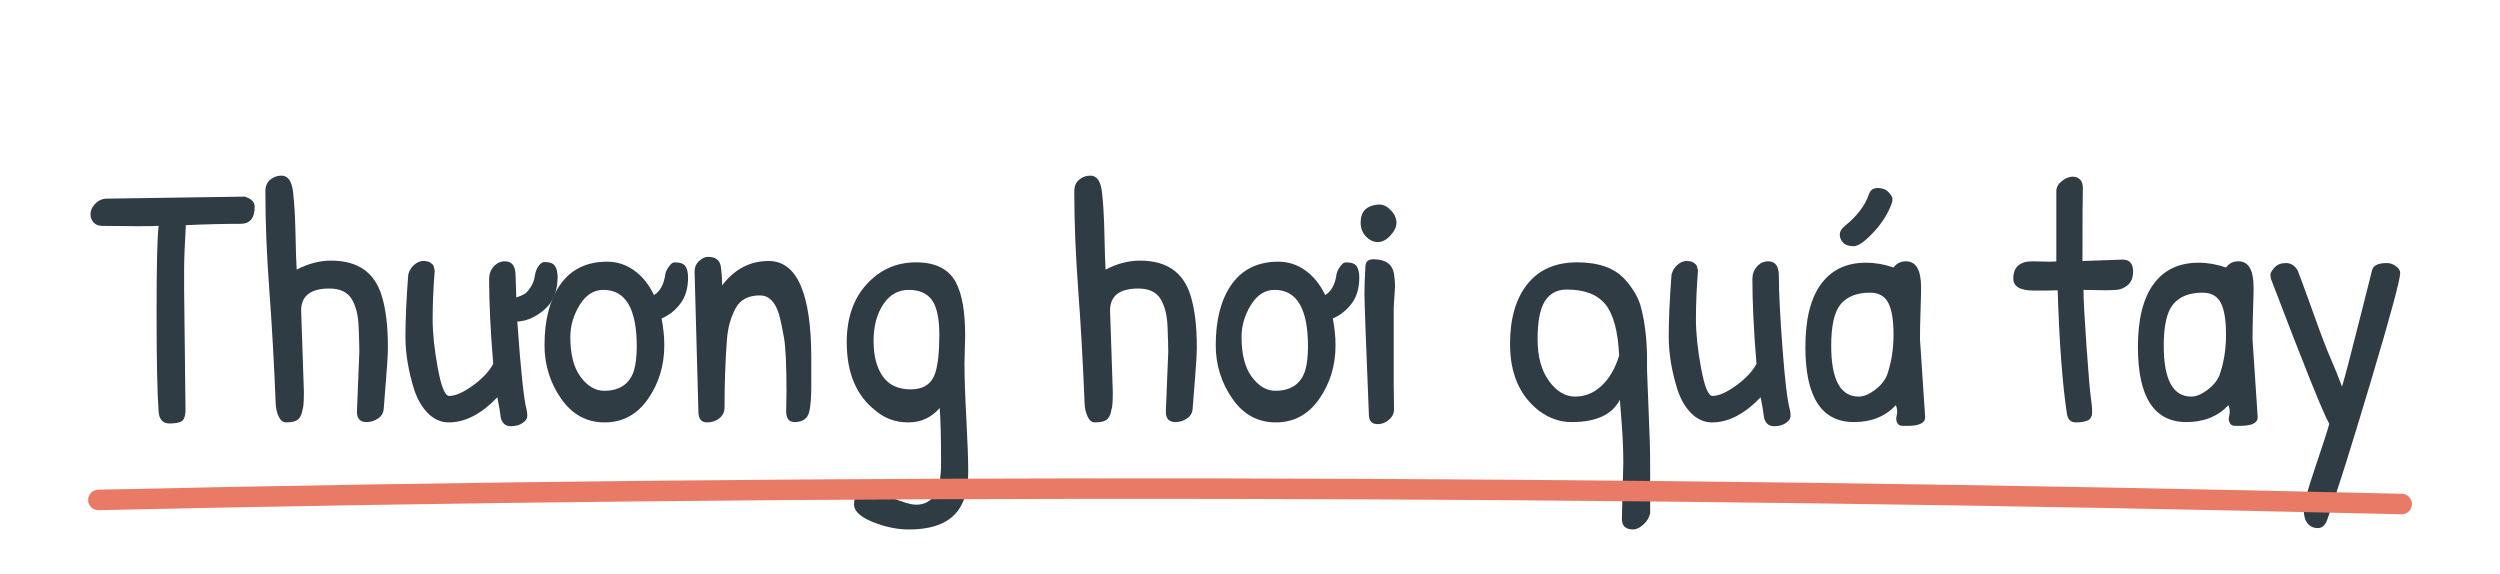
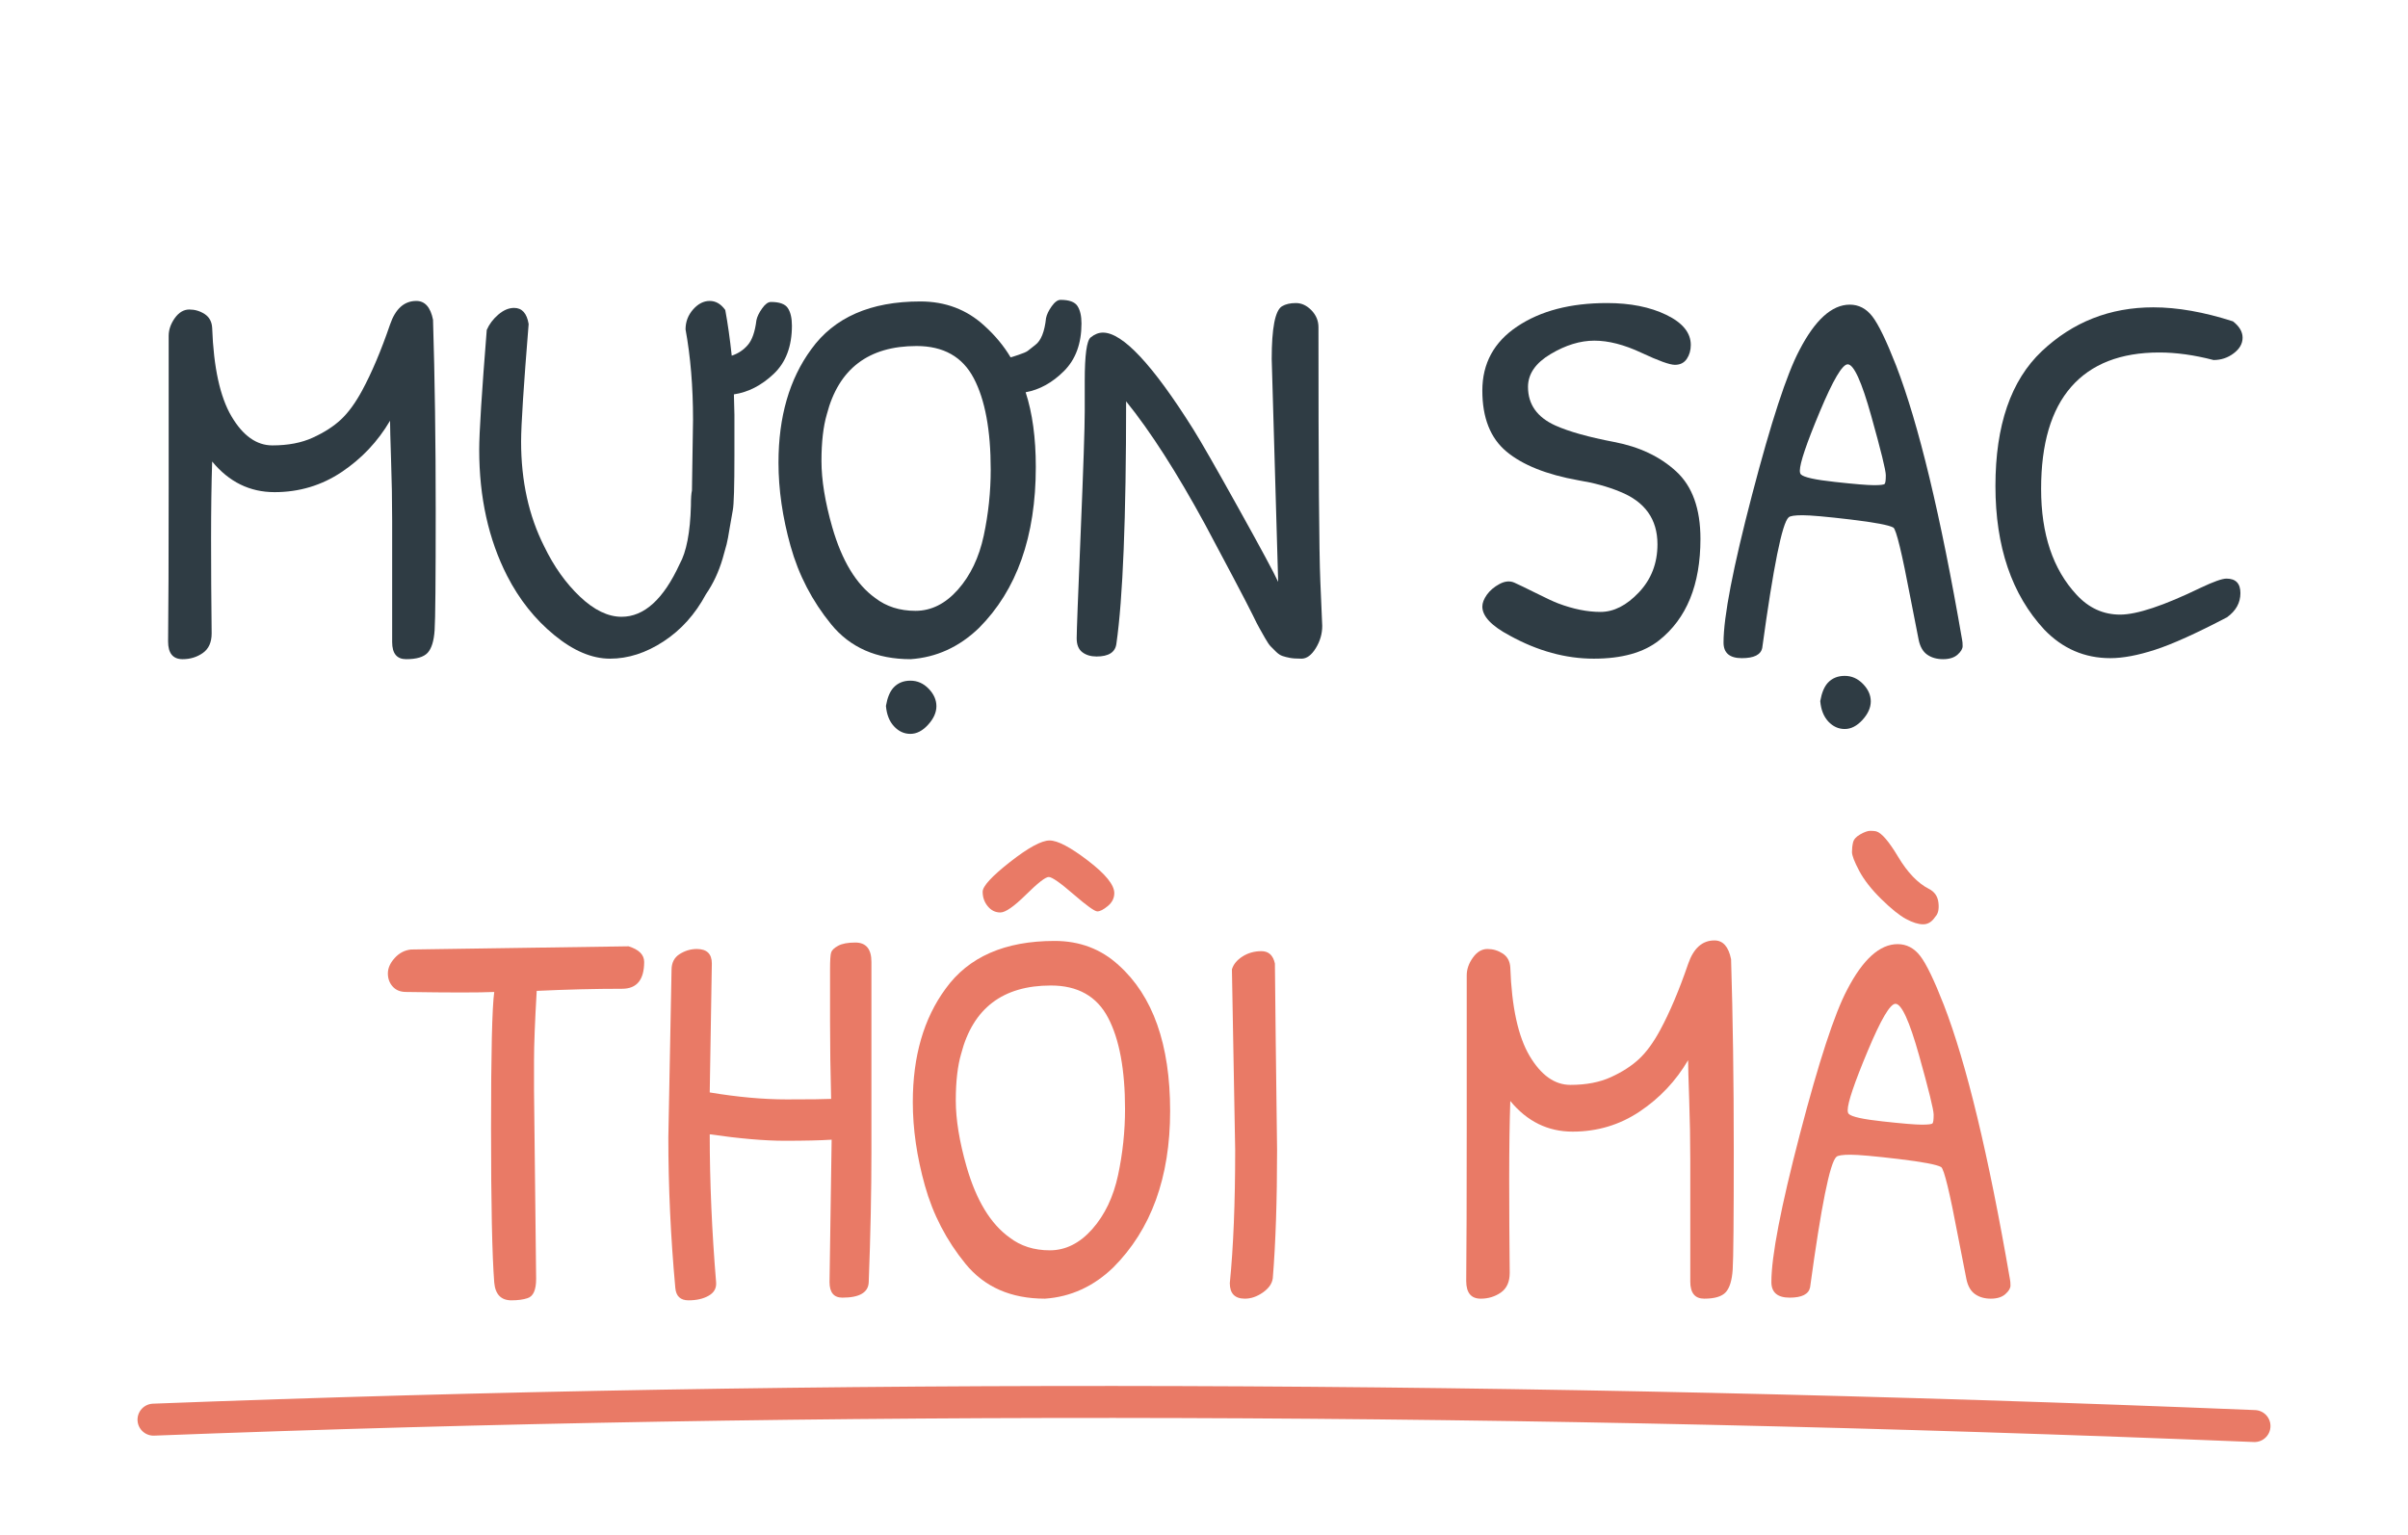
- <svg xmlns="http://www.w3.org/2000/svg" viewBox="0 0 610.08 140" role="img" aria-label="Thương hơi quá tay">
-   <path d="M25.7 48.48 59.72 47.98Q62.15 48.74 62.15 50.42Q62.15 54.62 58.71 54.62Q52.41 54.62 45.35 54.95Q44.93 62.18 44.93 65.83Q44.93 69.48 44.93 70.49L45.27 99.98Q45.27 102.58 43.92 103.0Q42.92 103.34 41.4 103.34Q38.97 103.34 38.72 100.56Q38.21 94.1 38.21 76.41Q38.21 58.73 38.72 55.12Q36.95 55.2 33.51 55.2Q30.06 55.2 24.94 55.12Q23.6 55.12 22.84 54.28Q22.08 53.44 22.08 52.22Q22.08 51.0 23.13 49.83Q24.18 48.65 25.7 48.48Z" fill="#2F3C44" />
-   <path d="M73.49 75.78 74.16 95.61Q74.16 99.3 73.83 99.89Q73.66 101.4 72.86 102.24Q72.06 103.08 69.8 103.08Q68.7 103.08 68.03 101.7Q67.36 100.31 67.28 98.55Q66.69 83.76 65.72 70.79Q64.76 57.81 64.76 46.64Q64.76 44.87 65.93 43.86Q67.11 42.86 68.7 42.86Q71.06 42.86 71.52 46.89Q71.98 50.92 72.11 56.97Q72.23 63.02 72.4 65.79Q76.6 63.6 80.8 63.6Q90.54 63.6 93.15 72.17Q94.66 77.04 94.66 84.69Q94.66 87.21 94.2 92.63Q93.74 98.04 93.65 99.64Q93.57 101.24 92.27 102.12Q90.96 103.0 89.45 103.0Q87.1 103.0 87.1 100.48L87.69 85.86Q87.69 84.02 87.52 79.73Q87.35 75.45 85.8 72.93Q84.24 70.41 80.38 70.41Q73.49 70.41 73.49 75.78Z" fill="#2F3C44" />
-   <path d="M136.07 67.64Q136.07 72.76 132.88 75.53Q129.69 78.3 126.24 78.47Q127.5 96.36 128.51 99.98Q128.68 100.65 128.68 101.53Q128.68 102.41 127.55 103.21Q126.41 104.01 124.61 104.01Q122.8 104.01 122.21 101.99Q122.04 100.31 121.37 96.95Q115.49 103.08 109.53 103.08Q106.76 103.08 104.57 100.98Q102.39 98.88 101.13 95.27Q98.94 88.3 98.94 82.17Q98.94 76.04 99.62 67.05Q99.95 65.62 101.04 64.65Q102.14 63.69 103.27 63.69Q104.4 63.69 105.03 64.11Q105.66 64.53 105.79 64.86Q105.92 65.2 106.08 66.04Q105.58 72.59 105.58 77.84Q105.58 83.09 106.84 89.85Q108.1 96.62 109.61 96.62Q111.88 96.62 115.37 94.1Q118.85 91.58 120.36 88.8Q119.36 76.71 119.36 68.06Q119.36 66.29 120.49 65.03Q121.62 63.77 123.22 63.77Q125.82 63.77 125.82 67.3Q125.82 68.39 125.99 72.59Q127.25 72.17 127.92 71.79Q128.6 71.42 129.44 70.16Q130.28 68.9 130.49 67.43Q130.7 65.96 131.41 64.95Q132.12 63.94 132.8 63.94Q134.81 63.94 135.44 64.91Q136.07 65.87 136.07 67.64Z" fill="#2F3C44" />
-   <path d="M167.91 67.72Q167.91 71.58 166.06 74.06Q164.21 76.54 161.44 77.72Q162.11 81.08 162.11 84.27Q162.11 91.66 158.12 97.37Q154.13 103.08 147.54 103.08Q140.94 103.08 136.91 97.25Q132.88 91.41 132.88 84.27Q132.88 75.11 136.58 69.65Q140.52 63.86 148.17 63.86Q151.78 63.86 154.76 66.0Q157.74 68.14 159.59 72.0Q161.86 70.66 162.36 66.88Q162.53 66.04 163.25 65.03Q163.96 64.02 164.63 64.02Q166.65 64.02 167.28 64.99Q167.91 65.96 167.91 67.72ZM147.41 95.36Q153.12 95.36 154.72 90.4Q155.39 88.05 155.39 84.52Q155.39 70.74 147.24 70.74Q143.72 70.74 141.45 74.44Q139.18 78.14 139.18 82.25Q139.18 88.64 141.7 92.0Q144.22 95.36 147.41 95.36Z" fill="#2F3C44" />
-   <path d="M170.43 100.4 169.5 66.29Q169.5 64.7 170.6 63.69Q171.69 62.68 172.78 62.68Q175.47 62.68 175.89 64.95Q176.22 67.22 176.22 69.65Q180.76 63.69 187.56 63.69Q197.98 63.69 197.98 87.46Q197.98 89.64 197.98 94.05Q197.98 98.46 197.48 100.48Q196.89 103.0 193.86 103.0Q191.85 103.0 191.85 100.31L191.93 95.61Q191.93 85.86 191.3 82.29Q190.67 78.72 190.08 76.62Q188.66 72.09 185.46 72.09Q181.26 72.09 179.58 75.11Q177.74 78.39 177.4 82.84Q176.81 90.65 176.81 99.39Q176.81 101.07 175.55 102.08Q174.29 103.08 172.53 103.08Q170.43 103.08 170.43 100.4Z" fill="#2F3C44" />
-   <path d="M229.31 99.56Q226.29 103.08 221.67 103.08Q217.05 103.08 213.69 100.23Q206.63 94.77 206.63 83.51Q206.63 74.69 211.5 69.36Q216.38 64.02 223.52 64.02Q230.66 64.02 233.26 68.9Q235.53 73.18 235.53 81.83L235.36 88.72Q235.36 93.59 235.82 102.2Q236.28 110.81 236.28 115.18Q236.28 122.4 232.71 125.81Q229.14 129.21 221.84 129.21Q217.47 129.21 212.93 127.36Q208.4 125.51 208.4 123.08Q208.4 121.31 209.36 120.39Q210.33 119.46 211.59 119.46Q212.85 119.46 217.26 121.31Q221.67 123.16 223.6 123.16Q229.65 123.16 229.65 113.25Q229.65 103.34 229.31 99.56ZM228.22 91.07Q229.23 87.88 229.23 81.79Q229.23 75.7 227.42 73.22Q225.62 70.74 221.75 70.74Q217.89 70.74 215.54 74.27Q213.18 77.8 213.18 83.22Q213.18 88.64 215.41 91.83Q217.64 95.02 222.26 95.02Q226.88 95.02 228.22 91.07Z" fill="#2F3C44" />
-   <path d="M270.89 75.78 271.56 95.61Q271.56 99.3 271.23 99.89Q271.06 101.4 270.26 102.24Q269.46 103.08 267.2 103.08Q266.1 103.08 265.43 101.7Q264.76 100.31 264.68 98.55Q264.09 83.76 263.12 70.79Q262.16 57.81 262.16 46.64Q262.16 44.87 263.33 43.86Q264.51 42.86 266.1 42.86Q268.46 42.86 268.92 46.89Q269.38 50.92 269.51 56.97Q269.63 63.02 269.8 65.79Q274.0 63.6 278.2 63.6Q287.94 63.6 290.55 72.17Q292.06 77.04 292.06 84.69Q292.06 87.21 291.6 92.63Q291.14 98.04 291.05 99.64Q290.97 101.24 289.67 102.12Q288.36 103.0 286.85 103.0Q284.5 103.0 284.5 100.48L285.09 85.86Q285.09 84.02 284.92 79.73Q284.75 75.45 283.2 72.93Q281.64 70.41 277.78 70.41Q270.89 70.41 270.89 75.78Z" fill="#2F3C44" />
-   <path d="M331.71 67.72Q331.71 71.58 329.86 74.06Q328.01 76.54 325.24 77.72Q325.91 81.08 325.91 84.27Q325.91 91.66 321.92 97.37Q317.93 103.08 311.34 103.08Q304.74 103.08 300.71 97.25Q296.68 91.41 296.68 84.27Q296.68 75.11 300.38 69.65Q304.32 63.86 311.97 63.86Q315.58 63.86 318.56 66.0Q321.54 68.14 323.39 72.0Q325.66 70.66 326.16 66.88Q326.33 66.04 327.05 65.03Q327.76 64.02 328.43 64.02Q330.45 64.02 331.08 64.99Q331.71 65.96 331.71 67.72ZM311.21 95.36Q316.92 95.36 318.52 90.4Q319.19 88.05 319.19 84.52Q319.19 70.74 311.04 70.74Q307.52 70.74 305.25 74.44Q302.98 78.14 302.98 82.25Q302.98 88.64 305.5 92.0Q308.02 95.36 311.21 95.36Z" fill="#2F3C44" />
-   <path d="M336.58 49.91Q338.09 49.91 339.44 51.34Q340.78 52.77 340.78 54.32Q340.78 55.88 339.31 57.47Q337.84 59.07 336.24 59.07Q334.65 59.07 333.35 57.72Q332.04 56.38 332.04 54.28Q332.04 50.25 336.41 49.91Q336.5 49.91 336.58 49.91ZM340.11 93.93 340.19 99.81Q340.19 101.4 338.93 102.45Q337.67 103.5 336.24 103.5Q334.14 103.5 334.06 101.4Q332.97 74.61 332.97 71.75Q332.97 68.9 333.22 64.78Q333.39 63.27 335.15 63.27Q339.6 63.27 340.19 66.88Q340.44 68.73 340.44 69.82L340.11 75.11Z" fill="#2F3C44" />
-   <path d="M395.8 126.69Q395.8 126.52 395.8 126.27L396.14 113.0Q396.14 108.71 395.8 104.09L395.3 97.54Q392.52 103.0 383.54 103.0Q379.25 103.0 375.56 100.23Q368.5 94.77 368.5 83.93Q368.5 74.61 372.74 69.32Q376.98 64.02 384.88 64.02Q392.78 64.02 396.56 68.22Q399.16 71.08 400.25 74.27Q401.85 79.82 401.93 87.21V90.32L402.6 107.7Q402.69 110.31 402.69 114.93V125.26Q402.35 126.86 401.01 128.03Q399.66 129.21 398.57 129.21Q395.8 129.21 395.8 126.69ZM382.36 70.66Q378.75 70.66 376.98 73.52Q375.22 76.37 375.22 82.76Q375.22 89.14 377.99 92.96Q380.76 96.78 384.38 96.78Q387.99 96.78 390.8 94.18Q393.62 91.58 395.13 86.79Q394.71 77.88 391.77 74.27Q388.83 70.66 382.36 70.66Z" fill="#2F3C44" />
-   <path d="M414.36 66.04Q413.86 72.59 413.86 77.84Q413.86 83.09 415.12 89.85Q416.38 96.62 417.89 96.62Q420.16 96.62 423.65 94.1Q427.13 91.58 428.64 88.8Q427.64 76.71 427.64 68.06Q427.64 66.29 428.77 65.03Q429.9 63.77 431.5 63.77Q434.1 63.77 434.1 67.3Q434.1 73.26 434.99 85.02Q435.87 96.78 436.79 99.98Q436.96 100.65 436.96 101.53Q436.96 102.41 435.83 103.21Q434.69 104.01 432.89 104.01Q431.08 104.01 430.49 101.99Q430.32 100.31 429.65 96.95Q423.77 103.08 417.81 103.08Q415.04 103.08 412.85 100.98Q410.67 98.88 409.41 95.27Q407.22 88.3 407.22 82.17Q407.22 76.04 407.9 67.05Q408.23 65.62 409.32 64.65Q410.42 63.69 411.55 63.69Q412.68 63.69 413.31 64.11Q413.94 64.53 414.07 64.86Q414.2 65.2 414.36 66.04Z" fill="#2F3C44" />
-   <path d="M456.11 47.31Q456.62 45.88 458.25 45.88Q459.89 45.88 460.86 46.89Q461.82 47.9 461.82 48.53Q461.82 49.16 461.66 49.58Q460.31 53.36 457.16 56.72Q454.01 60.08 452.33 60.08Q450.65 60.08 449.81 59.24Q448.97 58.4 448.97 57.26Q448.97 56.13 450.23 55.12Q454.77 51.42 456.11 47.31ZM465.1 63.77Q468.8 63.77 468.8 70.07Q468.8 70.74 468.8 71.5L468.63 77.38Q468.54 80.15 468.54 82.84L469.8 101.82Q469.8 103.92 465.52 103.92Q465.27 103.92 464.3 103.92Q463.34 103.92 462.96 103.17Q462.58 102.41 462.87 101.32Q463.17 100.23 462.66 98.88Q458.8 103.0 452.42 103.0Q440.57 103.0 440.57 84.69Q440.57 74.52 444.39 69.32Q448.22 64.11 455.36 64.11Q458.72 64.11 462.08 65.28Q463.17 63.77 465.1 63.77ZM456.36 71.42Q451.58 71.42 449.22 74.19Q446.87 76.96 446.87 84.35Q446.87 96.78 453.59 96.78Q455.36 96.78 457.5 95.19Q459.64 93.59 460.48 91.58Q462.08 87.04 462.08 81.66Q462.08 76.29 460.77 73.85Q459.47 71.42 456.36 71.42Z" fill="#2F3C44" />
-   <path d="M496.01 63.77 500.21 63.86Q501.64 63.86 501.81 63.77V46.55Q501.89 45.12 503.24 44.12Q504.58 43.11 505.76 43.11Q506.93 43.11 507.65 43.86Q508.36 44.62 508.28 46.22Q508.19 47.81 508.19 63.69L518.02 63.35Q520.54 63.35 520.54 66.29Q520.54 68.48 519.24 69.57Q517.94 70.66 516.47 70.74Q515.0 70.83 513.57 70.83L508.44 70.74Q508.44 74.19 509.16 84.35Q509.87 94.52 510.29 97.5Q510.71 100.48 510.46 101.36Q510.21 102.24 509.54 102.58Q508.44 103.08 506.6 103.08Q504.75 103.08 504.41 101.07Q502.73 90.06 502.14 70.83Q501.39 70.91 496.35 70.91Q491.31 70.91 491.31 67.97Q491.31 63.77 496.01 63.77Z" fill="#2F3C44" />
-   <path d="M546.24 63.77Q549.94 63.77 549.94 70.07Q549.94 70.74 549.94 71.5L549.77 77.38Q549.69 80.15 549.69 82.84L550.95 101.82Q550.95 103.92 546.66 103.92Q546.41 103.92 545.45 103.92Q544.48 103.92 544.1 103.17Q543.72 102.41 544.02 101.32Q544.31 100.23 543.81 98.88Q539.94 103.0 533.56 103.0Q521.72 103.0 521.72 84.69Q521.72 74.52 525.54 69.32Q529.36 64.11 536.5 64.11Q539.86 64.11 543.22 65.28Q544.31 63.77 546.24 63.77ZM537.51 71.42Q532.72 71.42 530.37 74.19Q528.02 76.96 528.02 84.35Q528.02 96.78 534.74 96.78Q536.5 96.78 538.64 95.19Q540.78 93.59 541.62 91.58Q543.22 87.04 543.22 81.66Q543.22 76.29 541.92 73.85Q540.62 71.42 537.51 71.42Z" fill="#2F3C44" />
-   <path d="M582.53 64.19Q583.62 64.19 584.67 64.95Q585.72 65.7 585.72 66.63Q585.72 69.06 578.58 93.0Q571.44 116.94 568.0 126.6Q567.24 128.87 565.65 128.87Q564.05 128.87 563.13 127.74Q562.2 126.6 562.2 124.42Q562.2 122.24 565.02 113.96Q567.83 105.69 568.42 103.42Q566.32 99.89 554.22 68.14Q554.06 67.72 554.06 67.05Q554.06 66.38 555.06 65.28Q556.07 64.19 557.84 64.19Q559.6 64.19 560.69 65.96Q561.87 68.98 564.56 76.5Q567.24 84.02 568.71 87.38Q570.18 90.74 571.53 94.35Q572.7 90.4 575.56 79.02Q578.42 67.64 578.84 66.04Q579.17 64.19 582.53 64.19Z" fill="#2F3C44" />
-   <path d="M24 122 Q292.84 116 586.08 123" fill="none" stroke="#E97A66" stroke-width="5" stroke-linecap="round" />
+ <svg xmlns="http://www.w3.org/2000/svg" viewBox="0 0 376.47 240" role="img" aria-label="MƯỢN SẠC THÔI MÀ">
+   <path d="M65.09 47.06Q67.11 47.06 67.7 50.0Q68.12 63.69 68.12 79.86Q68.12 96.03 67.95 98.55Q67.78 101.07 66.86 102.08Q65.93 103.08 63.5 103.08Q61.31 103.08 61.31 100.4V81.41Q61.31 76.79 61.14 71.92Q60.98 67.05 60.98 65.79Q58.12 70.66 53.42 73.81Q48.71 76.96 42.92 76.96Q37.12 76.96 33.17 72.17Q33.0 77.3 33.0 84.31Q33.0 91.32 33.09 99.05Q33.09 101.15 31.7 102.12Q30.32 103.08 28.55 103.08Q26.28 103.08 26.28 100.31Q26.37 92.75 26.37 76.37V52.52Q26.37 51.09 27.33 49.74Q28.3 48.4 29.6 48.4Q30.9 48.4 32.0 49.11Q33.09 49.83 33.17 51.26Q33.51 60.58 36.2 65.12Q38.88 69.65 42.58 69.65Q46.28 69.65 48.92 68.43Q51.57 67.22 53.29 65.62Q55.01 64.02 56.61 61.08Q58.88 56.88 60.98 50.75Q62.24 47.06 65.09 47.06Z" fill="#2F3C44" />
+   <path d="M113.39 48.48Q113.98 51.68 114.4 55.62Q115.91 55.12 116.92 53.94Q117.93 52.77 118.26 50.08Q118.43 49.24 119.15 48.23Q119.86 47.22 120.53 47.22Q122.55 47.22 123.18 48.19Q123.81 49.16 123.81 50.92Q123.81 55.79 120.95 58.48Q118.1 61.17 114.74 61.67L114.82 64.86V71.25Q114.82 78.47 114.57 79.77Q114.32 81.08 114.06 82.67Q113.81 84.27 113.6 85.11Q113.39 85.95 112.97 87.38Q112.05 90.48 110.37 92.92Q107.85 97.62 103.73 100.31Q99.62 103.0 95.37 103.0Q91.13 103.0 86.64 99.3Q82.14 95.61 79.29 90.06Q74.92 81.5 74.92 70.32Q74.92 66.38 76.1 51.59Q76.68 50.25 77.9 49.2Q79.12 48.15 80.38 48.15Q82.23 48.15 82.65 50.67Q81.47 65.2 81.47 69.06Q81.47 78.3 85.08 85.44Q87.35 90.15 90.67 93.3Q93.99 96.45 97.18 96.45Q102.47 96.45 106.25 88.22Q107.85 85.36 108.02 79.06Q108.02 77.38 108.18 76.71L108.35 65.62Q108.35 57.89 107.18 51.51Q107.18 49.74 108.35 48.4Q109.53 47.06 110.96 47.06Q112.38 47.06 113.39 48.48Z" fill="#2F3C44" />
+   <path d="M169.08 50.58Q169.08 55.29 166.35 58.02Q163.62 60.75 160.35 61.34Q161.94 66.21 161.94 73.01Q161.94 89.31 153.04 98.21Q148.42 102.66 142.37 103.08Q134.39 103.08 129.94 97.62Q125.49 92.16 123.6 85.4Q121.71 78.64 121.71 72.34Q121.71 61.59 126.83 54.62Q132.21 47.14 143.88 47.14Q149.76 47.14 153.88 50.92Q156.4 53.19 158.0 55.88Q158.08 55.88 159.21 55.5Q160.35 55.12 160.68 54.87Q161.02 54.62 161.86 53.94Q163.2 52.94 163.54 49.74Q163.71 48.9 164.42 47.9Q165.14 46.89 165.81 46.89Q167.82 46.89 168.45 47.85Q169.08 48.82 169.08 50.58ZM154.89 73.43Q154.89 64.19 152.24 59.15Q149.6 54.11 143.3 54.11Q132.04 54.11 129.27 64.78Q128.43 67.64 128.43 72.09Q128.43 76.54 130.11 82.42Q132.38 90.32 136.83 93.51Q139.43 95.52 143.13 95.52Q146.82 95.52 149.76 92.21Q152.7 88.89 153.8 83.76Q154.89 78.64 154.89 73.43ZM138.51 110.39Q138.84 108.46 139.68 107.54Q140.69 106.44 142.33 106.44Q143.97 106.44 145.19 107.7Q146.4 108.96 146.4 110.43Q146.4 111.9 145.1 113.33Q143.8 114.76 142.33 114.76Q140.86 114.76 139.77 113.58Q138.68 112.41 138.51 110.39Z" fill="#2F3C44" />
+   <path d="M206.13 51.17Q206.13 84.02 206.42 90.86Q206.72 97.71 206.72 97.88Q206.72 99.72 205.71 101.36Q204.7 103.0 203.48 103.0Q202.26 103.0 201.63 102.87Q201.0 102.75 200.5 102.58Q200.0 102.41 199.49 101.91L198.65 101.07Q198.32 100.73 197.77 99.77Q197.22 98.8 196.89 98.21Q196.55 97.62 195.84 96.15Q195.12 94.68 192.73 90.15Q190.34 85.61 188.4 82.0Q181.77 69.82 176.06 62.76Q176.06 90.06 174.54 100.65Q174.29 102.66 171.44 102.66Q170.09 102.66 169.21 101.99Q168.33 101.32 168.33 99.81Q168.33 98.3 168.96 83.18Q169.59 68.06 169.59 64.32Q169.59 60.58 169.59 59.57Q169.59 53.52 170.51 52.77Q171.44 52.01 172.44 52.01Q177.06 52.01 186.56 67.13Q188.4 70.07 193.61 79.44Q198.82 88.8 199.83 90.99L198.82 56.13Q198.82 48.9 200.42 47.9Q201.26 47.39 202.6 47.39Q203.94 47.39 205.04 48.53Q206.13 49.66 206.13 51.17Z" fill="#2F3C44" />
+   <path d="M251.24 47.39Q256.7 47.39 260.52 49.24Q264.34 51.09 264.34 53.94Q264.34 55.2 263.71 56.13Q263.08 57.05 261.86 57.05Q260.64 57.05 256.61 55.16Q252.58 53.27 249.26 53.27Q245.94 53.27 242.42 55.37Q238.89 57.47 238.89 60.5Q238.89 64.61 243.17 66.54Q246.36 67.97 252.33 69.11Q258.29 70.24 262.07 73.73Q265.85 77.21 265.85 84.27Q265.85 95.02 259.38 100.14Q255.77 103.0 249.18 103.0Q242.58 103.0 236.03 99.39Q231.75 97.12 231.75 94.85Q231.75 94.01 232.46 93.0Q233.18 92.0 234.44 91.32Q235.7 90.65 236.75 91.11Q237.8 91.58 240.15 92.75Q242.5 93.93 243.59 94.35Q247.12 95.69 250.23 95.69Q253.34 95.69 256.23 92.63Q259.13 89.56 259.13 85.11Q259.13 79.23 253.25 76.88Q250.4 75.7 246.78 75.11Q239.31 73.77 235.53 70.62Q231.75 67.47 231.75 61.08Q231.75 54.7 237.21 51.05Q242.67 47.39 251.24 47.39Z" fill="#2F3C44" />
+   <path d="M289.2 47.64Q291.3 47.64 292.73 49.49Q294.16 51.34 296.43 57.14Q301.72 70.83 306.76 100.06Q306.84 100.4 306.84 101.03Q306.84 101.66 306.05 102.37Q305.25 103.08 303.78 103.08Q302.31 103.08 301.3 102.37Q300.29 101.66 299.96 100.02Q299.62 98.38 298.7 93.59Q296.68 82.92 296.01 82.5Q295.0 81.92 289.33 81.24Q283.66 80.57 281.81 80.57Q279.96 80.57 279.63 80.91Q278.12 82.25 275.51 101.32Q275.18 102.92 272.32 102.92Q269.46 102.92 269.46 100.48Q269.46 94.43 273.92 77.38Q278.37 60.33 281.31 54.78Q285.0 47.64 289.2 47.64ZM288.87 56.97Q287.61 56.97 284.5 64.4Q281.39 71.84 281.39 73.6Q281.39 74.02 281.56 74.19Q282.23 74.86 286.85 75.36Q291.47 75.87 292.98 75.87Q294.5 75.87 294.66 75.66Q294.83 75.45 294.83 74.31Q294.83 73.18 292.56 65.07Q290.3 56.97 288.87 56.97ZM284.58 109.64Q284.92 107.7 285.76 106.78Q286.77 105.69 288.41 105.69Q290.04 105.69 291.26 106.95Q292.48 108.21 292.48 109.68Q292.48 111.15 291.18 112.58Q289.88 114.0 288.41 114.0Q286.94 114.0 285.84 112.83Q284.75 111.65 284.58 109.64Z" fill="#2F3C44" />
+   <path d="M336.66 48.06Q342.29 48.06 349.1 50.25Q350.61 51.42 350.61 52.81Q350.61 54.2 349.22 55.25Q347.84 56.3 346.07 56.3Q341.54 55.12 337.59 55.12Q328.52 55.12 323.81 60.5Q319.11 65.87 319.11 76.46Q319.11 87.04 324.65 93.0Q327.51 96.11 331.46 96.11Q335.4 96.11 344.06 91.91Q347.08 90.48 348.09 90.48Q350.27 90.48 350.27 92.75Q350.27 95.02 348.17 96.53Q340.95 100.31 336.92 101.61Q332.88 102.92 329.94 102.92Q323.9 102.92 319.61 98.46Q311.97 90.23 311.97 75.99Q311.97 61.76 319.23 54.91Q326.5 48.06 336.66 48.06Z" fill="#2F3C44" />
+   <path d="M64.25 148.48 98.27 147.98Q100.71 148.74 100.71 150.42Q100.71 154.62 97.26 154.62Q90.96 154.62 83.91 154.95Q83.49 162.18 83.49 165.83Q83.49 169.48 83.49 170.49L83.82 199.98Q83.82 202.58 82.48 203.0Q81.47 203.34 79.96 203.34Q77.52 203.34 77.27 200.56Q76.77 194.1 76.77 176.41Q76.77 158.73 77.27 155.12Q75.51 155.2 72.06 155.2Q68.62 155.2 63.5 155.12Q62.15 155.12 61.4 154.28Q60.64 153.44 60.64 152.22Q60.64 151.0 61.69 149.83Q62.74 148.65 64.25 148.48Z" fill="#E97A66" />
+   <path d="M110.96 170.83Q117.51 171.92 122.97 171.92Q128.43 171.92 129.94 171.84Q129.77 165.45 129.77 159.57Q129.77 153.69 129.77 151.59Q129.77 149.49 129.94 148.95Q130.11 148.4 131.03 147.9Q131.96 147.39 133.72 147.39Q136.24 147.39 136.24 150.42V180.15Q136.24 189.39 135.82 200.48Q135.74 202.92 131.7 202.92Q129.69 202.92 129.69 200.48L130.02 178.22Q127.34 178.39 122.67 178.39Q118.01 178.39 110.96 177.38Q110.96 188.47 111.96 200.56Q112.05 201.91 110.79 202.62Q109.53 203.34 107.64 203.34Q105.75 203.34 105.58 201.4Q104.49 189.48 104.49 177.88L104.99 151.68Q104.99 150.0 106.25 149.2Q107.51 148.4 108.94 148.4Q111.29 148.4 111.29 150.67Z" fill="#E97A66" />
+   <path d="M174.21 139.66Q174.21 140.84 173.2 141.68Q172.19 142.52 171.56 142.52Q170.93 142.52 167.82 139.83Q164.72 137.14 163.96 137.14Q163.2 137.14 160.39 139.92Q157.58 142.69 156.4 142.69Q155.22 142.69 154.43 141.72Q153.63 140.76 153.63 139.45Q153.63 138.15 157.91 134.79Q162.2 131.43 164.09 131.43Q165.98 131.43 170.09 134.58Q174.21 137.73 174.21 139.66ZM164.88 147.14Q170.76 147.14 174.88 150.92Q182.94 158.14 182.94 173.73Q182.94 189.31 174.04 198.21Q169.42 202.66 163.37 203.08Q155.39 203.08 150.94 197.62Q146.49 192.16 144.6 185.4Q142.71 178.64 142.71 172.34Q142.71 161.59 147.83 154.62Q153.21 147.14 164.88 147.14ZM164.3 154.11Q153.04 154.11 150.27 164.78Q149.43 167.64 149.43 172.09Q149.43 176.54 151.11 182.42Q153.38 190.32 157.83 193.51Q160.43 195.52 164.13 195.52Q167.82 195.52 170.76 192.21Q173.7 188.89 174.8 183.76Q175.89 178.64 175.89 173.43Q175.89 164.19 173.24 159.15Q170.6 154.11 164.3 154.11Z" fill="#E97A66" />
+   <path d="M199.32 150.67Q199.41 160.41 199.66 179.82Q199.66 191.66 198.99 199.89Q198.82 201.15 197.43 202.12Q196.05 203.08 194.62 203.08Q192.27 203.08 192.27 200.65Q193.11 192.25 193.11 179.82L192.6 151.59Q192.94 150.42 194.24 149.58Q195.54 148.74 197.22 148.74Q198.9 148.74 199.32 150.67Z" fill="#E97A66" />
+   <path d="M268.04 147.06Q270.05 147.06 270.64 150.0Q271.06 163.69 271.06 179.86Q271.06 196.03 270.89 198.55Q270.72 201.07 269.8 202.08Q268.88 203.08 266.44 203.08Q264.26 203.08 264.26 200.4V181.41Q264.26 176.79 264.09 171.92Q263.92 167.05 263.92 165.79Q261.06 170.66 256.36 173.81Q251.66 176.96 245.86 176.96Q240.06 176.96 236.12 172.17Q235.95 177.3 235.95 184.31Q235.95 191.32 236.03 199.05Q236.03 201.15 234.65 202.12Q233.26 203.08 231.5 203.08Q229.23 203.08 229.23 200.31Q229.31 192.75 229.31 176.37V152.52Q229.31 151.09 230.28 149.74Q231.24 148.4 232.55 148.4Q233.85 148.4 234.94 149.11Q236.03 149.83 236.12 151.26Q236.45 160.58 239.14 165.12Q241.83 169.65 245.52 169.65Q249.22 169.65 251.87 168.43Q254.51 167.22 256.23 165.62Q257.96 164.02 259.55 161.08Q261.82 156.88 263.92 150.75Q265.18 147.06 268.04 147.06Z" fill="#E97A66" />
+   <path d="M302.56 143.36Q301.8 144.54 300.67 144.54Q299.54 144.54 297.98 143.7Q296.43 142.86 294.12 140.59Q291.81 138.32 290.67 136.18Q289.54 134.04 289.54 133.24Q289.54 132.44 289.71 131.73Q289.88 131.01 290.84 130.47Q291.81 129.92 292.4 129.92Q292.98 129.92 293.32 130.0Q294.58 130.34 296.76 133.99Q298.95 137.65 301.55 138.99Q302.9 139.66 303.06 141.18Q303.23 142.69 302.56 143.36ZM296.68 147.64Q298.78 147.64 300.21 149.49Q301.64 151.34 303.9 157.14Q309.2 170.83 314.24 200.06Q314.32 200.4 314.32 201.03Q314.32 201.66 313.52 202.37Q312.72 203.08 311.25 203.08Q309.78 203.08 308.78 202.37Q307.77 201.66 307.43 200.02Q307.1 198.38 306.17 193.59Q304.16 182.92 303.48 182.5Q302.48 181.92 296.81 181.24Q291.14 180.57 289.29 180.57Q287.44 180.57 287.1 180.91Q285.59 182.25 282.99 201.32Q282.65 202.92 279.8 202.92Q276.94 202.92 276.94 200.48Q276.94 194.43 281.39 177.38Q285.84 160.33 288.78 154.78Q292.48 147.64 296.68 147.64ZM296.34 156.97Q295.08 156.97 291.98 164.4Q288.87 171.84 288.87 173.6Q288.87 174.02 289.04 174.19Q289.71 174.86 294.33 175.36Q298.95 175.87 300.46 175.87Q301.97 175.87 302.14 175.66Q302.31 175.45 302.31 174.31Q302.31 173.18 300.04 165.07Q297.77 156.97 296.34 156.97Z" fill="#E97A66" />
+   <path d="M24 222 Q180.71 216 352.47 223" fill="none" stroke="#E97A66" stroke-width="5" stroke-linecap="round" />
</svg>
